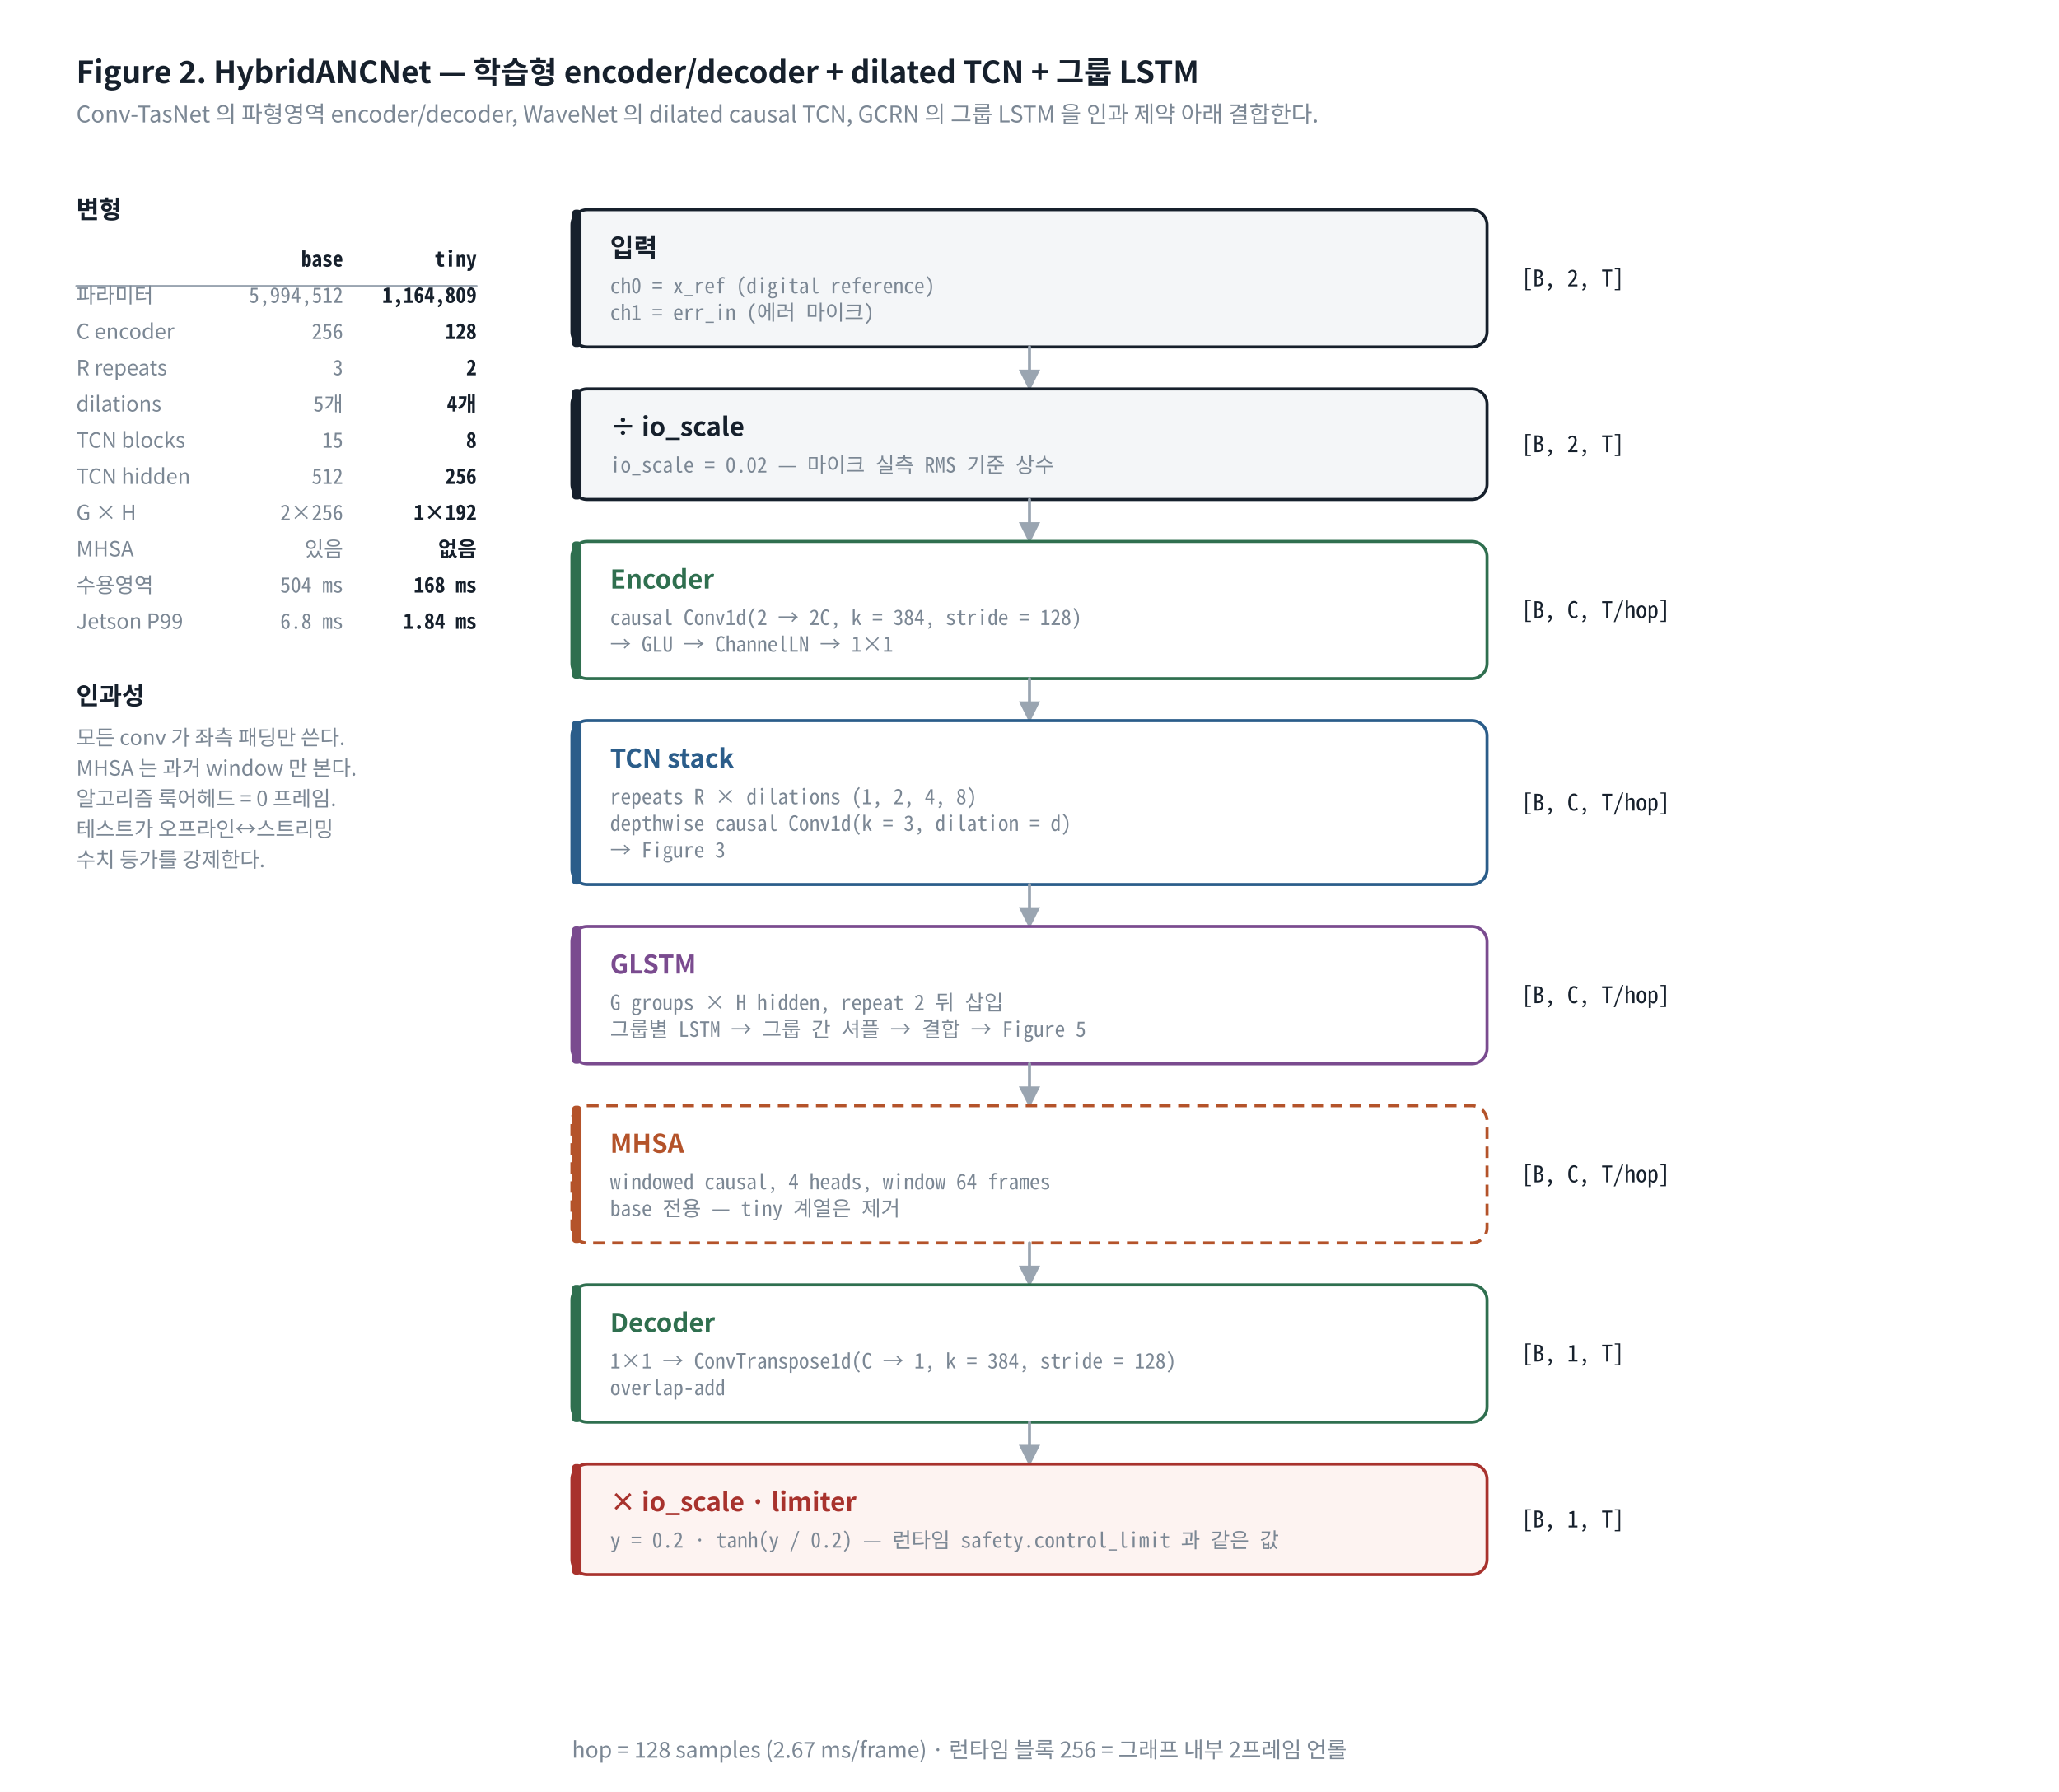
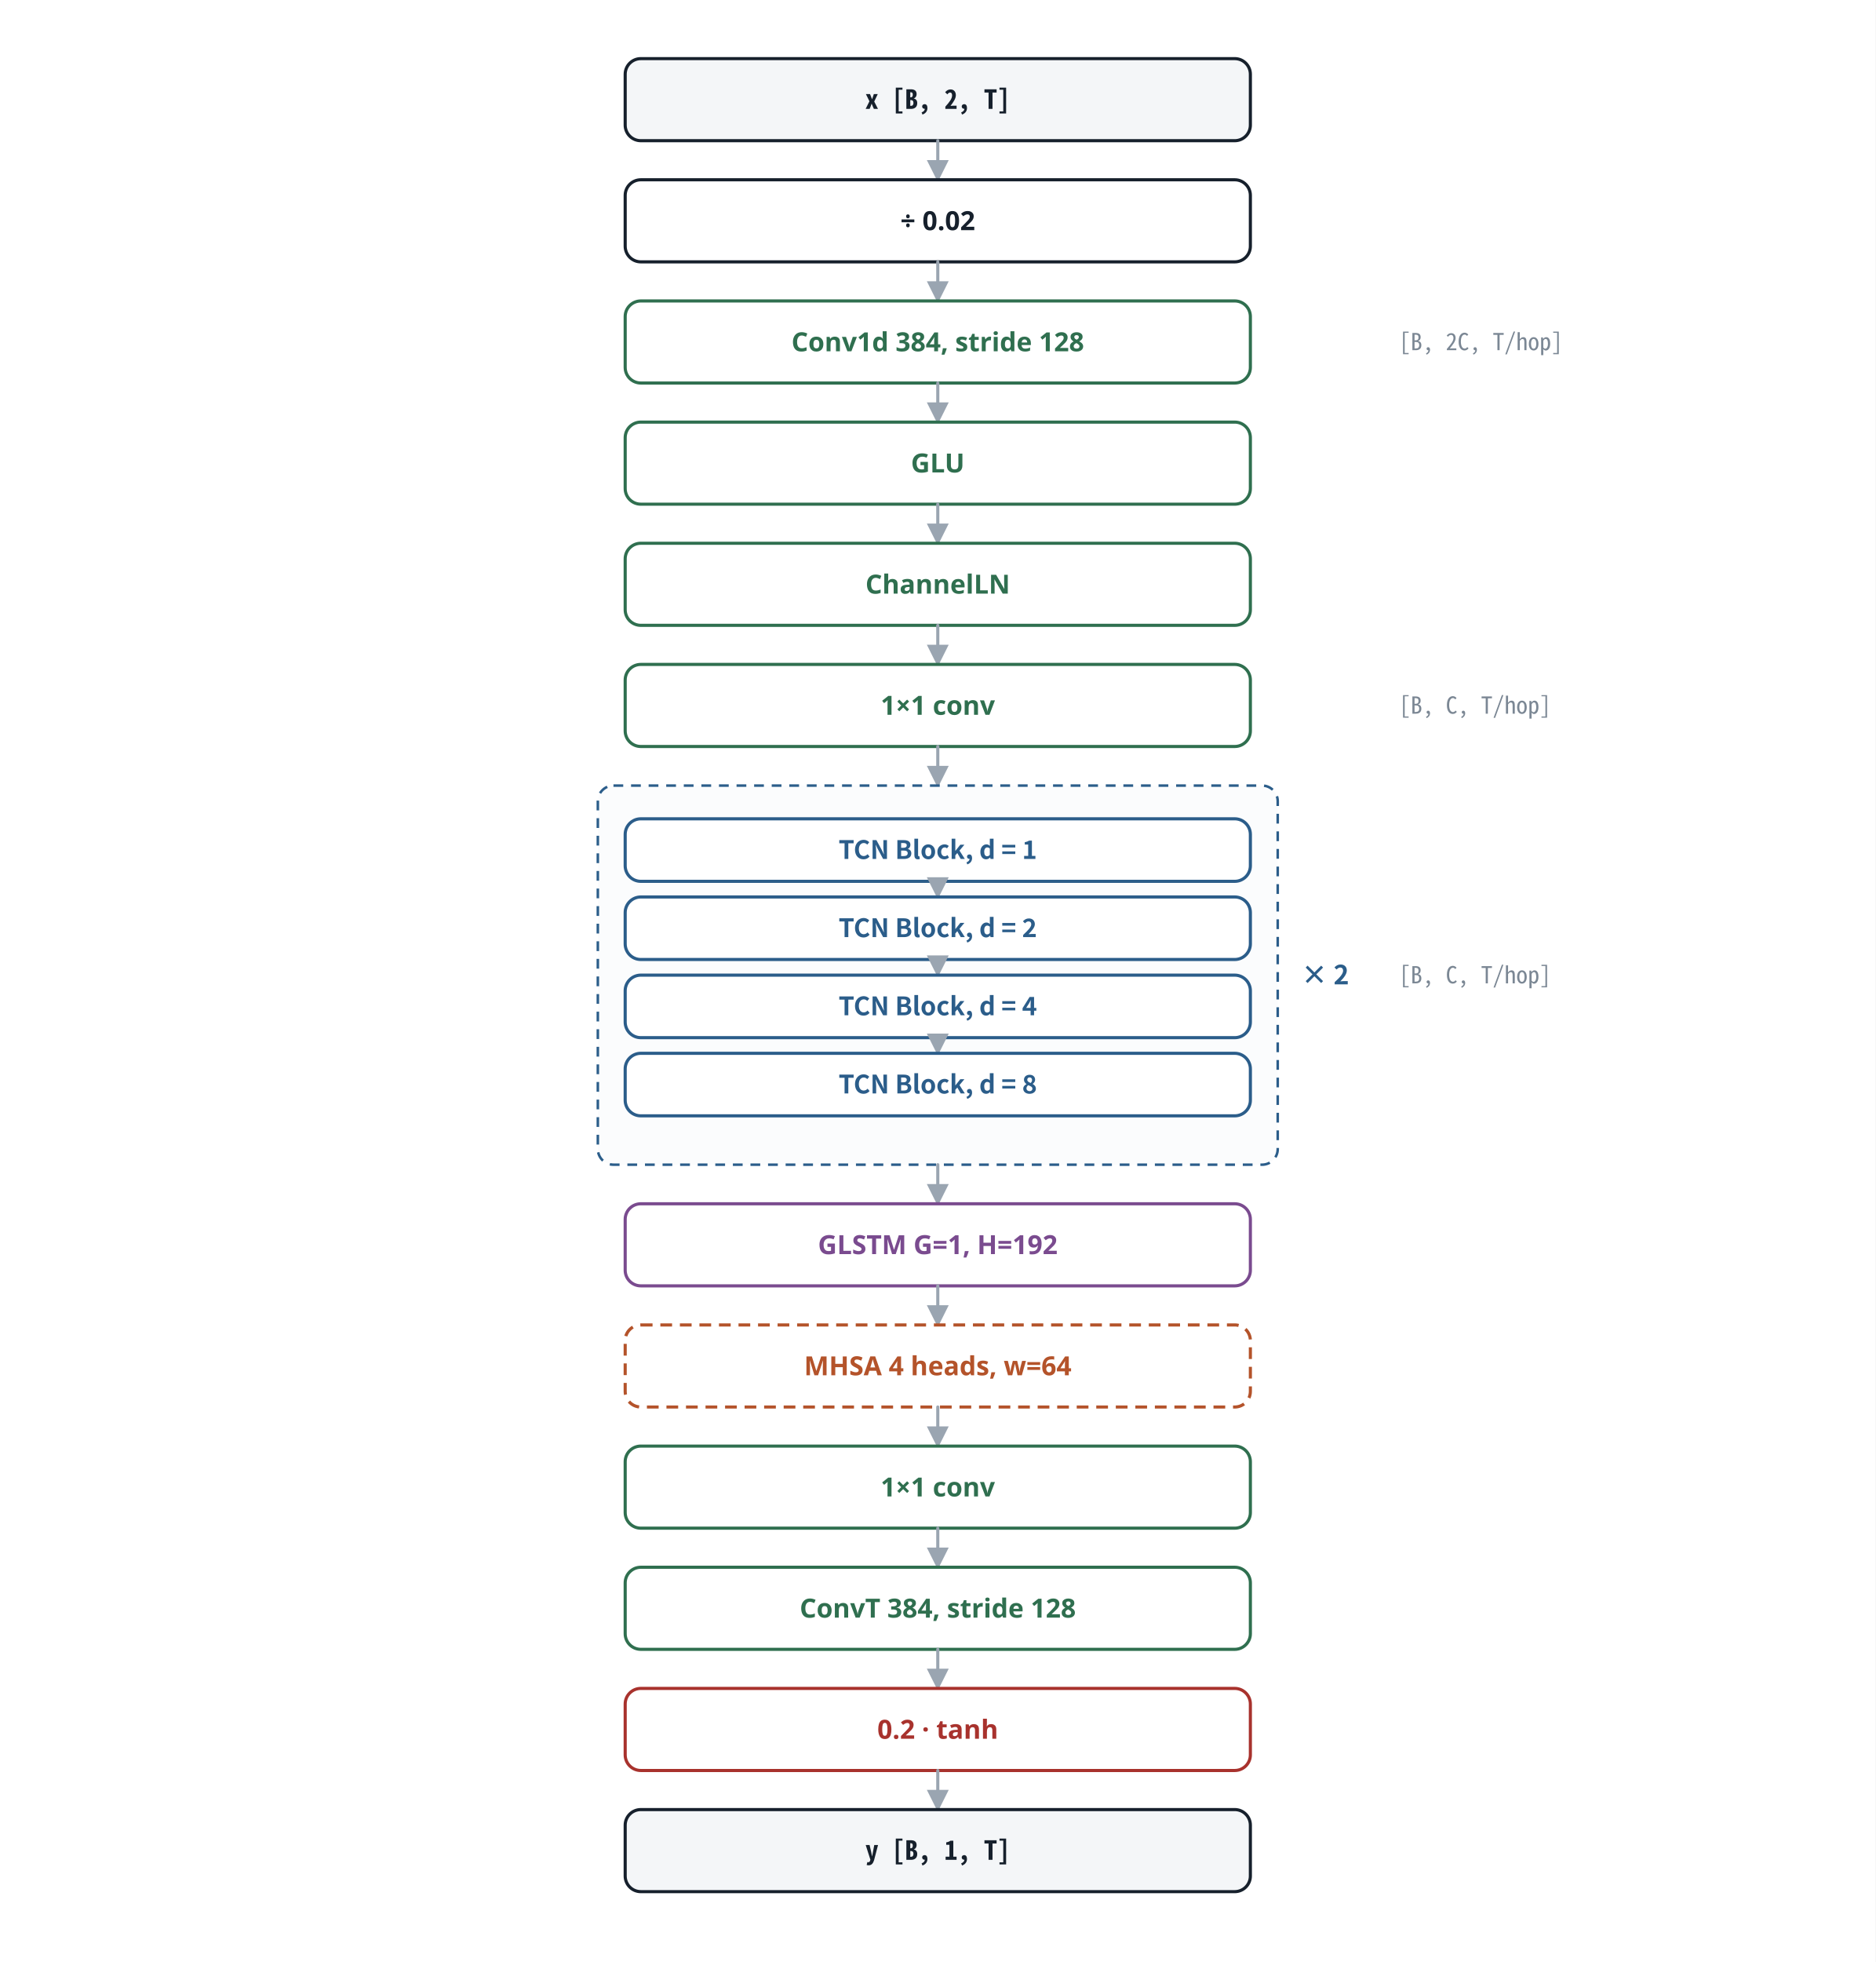
- <svg xmlns="http://www.w3.org/2000/svg" width="1080" height="940" viewBox="0 0 1080 940">
+ <svg xmlns="http://www.w3.org/2000/svg" width="960" height="1004" viewBox="0 0 960 1004">
  <defs>
    <marker id="arrow" viewBox="0 0 10 10" refX="9" refY="5" markerWidth="7" markerHeight="7" orient="auto-start-reverse">
      <path d="M 0 0 L 10 5 L 0 10 z" fill="#9aa5b1" />
    </marker>
  </defs>
-   <rect width="1080" height="940" fill="#ffffff" />
-   <text x="40.0" y="38.0" font-family="'Noto Sans CJK KR', 'Noto Sans KR', 'Malgun Gothic', 'Apple SD Gothic Neo', sans-serif" font-size="16" font-weight="700" fill="#16202c" fill-opacity="1.0" text-anchor="start" dominant-baseline="middle">Figure 2.  HybridANCNet — 학습형 encoder/decoder + dilated TCN + 그룹 LSTM</text>
-   <text x="40.0" y="60.0" font-family="'Noto Sans CJK KR', 'Noto Sans KR', 'Malgun Gothic', 'Apple SD Gothic Neo', sans-serif" font-size="12" font-weight="normal" fill="#7b8794" fill-opacity="1.0" text-anchor="start" dominant-baseline="middle">Conv-TasNet 의 파형영역 encoder/decoder, WaveNet 의 dilated causal TCN, GCRN 의 그룹 LSTM 을 인과 제약 아래 결합한다.</text>
-   <rect x="300.0" y="110.0" width="480.0" height="72.0" rx="8.0" fill="#f4f6f8" fill-opacity="1.0" stroke="#16202c" stroke-width="1.6" />
-   <rect x="300.0" y="110.0" width="5.0" height="72.0" rx="2.0" fill="#16202c" fill-opacity="1.0" stroke="#16202c" stroke-width="0" />
-   <text x="320.0" y="130.0" font-family="'Noto Sans CJK KR', 'Noto Sans KR', 'Malgun Gothic', 'Apple SD Gothic Neo', sans-serif" font-size="13.5" font-weight="700" fill="#16202c" fill-opacity="1.0" text-anchor="start" dominant-baseline="middle">입력</text>
-   <text x="320.0" y="150.0" font-family="'Noto Sans Mono CJK KR', 'DejaVu Sans Mono', Menlo, Consolas, monospace" font-size="11" font-weight="normal" fill="#7b8794" fill-opacity="1.0" text-anchor="start" dominant-baseline="middle">ch0 = x_ref (digital reference)</text>
-   <text x="320.0" y="164.0" font-family="'Noto Sans Mono CJK KR', 'DejaVu Sans Mono', Menlo, Consolas, monospace" font-size="11" font-weight="normal" fill="#7b8794" fill-opacity="1.0" text-anchor="start" dominant-baseline="middle">ch1 = err_in (에러 마이크)</text>
-   <text x="798.0" y="146.0" font-family="'Noto Sans Mono CJK KR', 'DejaVu Sans Mono', Menlo, Consolas, monospace" font-size="12" font-weight="normal" fill="#16202c" fill-opacity="1.0" text-anchor="start" dominant-baseline="middle">[B, 2, T]</text>
-   <line x1="540.0" y1="182.0" x2="540.0" y2="204.0" stroke="#9aa5b1" stroke-width="1.6" stroke-opacity="1.0" stroke-linecap="round" marker-end="url(#arrow)" />
-   <rect x="300.0" y="204.0" width="480.0" height="58.0" rx="8.0" fill="#f4f6f8" fill-opacity="1.0" stroke="#16202c" stroke-width="1.6" />
-   <rect x="300.0" y="204.0" width="5.0" height="58.0" rx="2.0" fill="#16202c" fill-opacity="1.0" stroke="#16202c" stroke-width="0" />
-   <text x="320.0" y="224.0" font-family="'Noto Sans CJK KR', 'Noto Sans KR', 'Malgun Gothic', 'Apple SD Gothic Neo', sans-serif" font-size="13.5" font-weight="700" fill="#16202c" fill-opacity="1.0" text-anchor="start" dominant-baseline="middle">÷ io_scale</text>
-   <text x="320.0" y="244.0" font-family="'Noto Sans Mono CJK KR', 'DejaVu Sans Mono', Menlo, Consolas, monospace" font-size="11" font-weight="normal" fill="#7b8794" fill-opacity="1.0" text-anchor="start" dominant-baseline="middle">io_scale = 0.02 — 마이크 실측 RMS 기준 상수</text>
-   <text x="798.0" y="233.0" font-family="'Noto Sans Mono CJK KR', 'DejaVu Sans Mono', Menlo, Consolas, monospace" font-size="12" font-weight="normal" fill="#16202c" fill-opacity="1.0" text-anchor="start" dominant-baseline="middle">[B, 2, T]</text>
-   <line x1="540.0" y1="262.0" x2="540.0" y2="284.0" stroke="#9aa5b1" stroke-width="1.6" stroke-opacity="1.0" stroke-linecap="round" marker-end="url(#arrow)" />
-   <rect x="300.0" y="284.0" width="480.0" height="72.0" rx="8.0" fill="#ffffff" fill-opacity="1.0" stroke="#2f6f4f" stroke-width="1.6" />
-   <rect x="300.0" y="284.0" width="5.0" height="72.0" rx="2.0" fill="#2f6f4f" fill-opacity="1.0" stroke="#2f6f4f" stroke-width="0" />
-   <text x="320.0" y="304.0" font-family="'Noto Sans CJK KR', 'Noto Sans KR', 'Malgun Gothic', 'Apple SD Gothic Neo', sans-serif" font-size="13.5" font-weight="700" fill="#2f6f4f" fill-opacity="1.0" text-anchor="start" dominant-baseline="middle">Encoder</text>
-   <text x="320.0" y="324.0" font-family="'Noto Sans Mono CJK KR', 'DejaVu Sans Mono', Menlo, Consolas, monospace" font-size="11" font-weight="normal" fill="#7b8794" fill-opacity="1.0" text-anchor="start" dominant-baseline="middle">causal Conv1d(2 → 2C,  k = 384,  stride = 128)</text>
-   <text x="320.0" y="338.0" font-family="'Noto Sans Mono CJK KR', 'DejaVu Sans Mono', Menlo, Consolas, monospace" font-size="11" font-weight="normal" fill="#7b8794" fill-opacity="1.0" text-anchor="start" dominant-baseline="middle">→ GLU → ChannelLN → 1×1</text>
-   <text x="798.0" y="320.0" font-family="'Noto Sans Mono CJK KR', 'DejaVu Sans Mono', Menlo, Consolas, monospace" font-size="12" font-weight="normal" fill="#16202c" fill-opacity="1.0" text-anchor="start" dominant-baseline="middle">[B, C, T/hop]</text>
-   <line x1="540.0" y1="356.0" x2="540.0" y2="378.0" stroke="#9aa5b1" stroke-width="1.6" stroke-opacity="1.0" stroke-linecap="round" marker-end="url(#arrow)" />
-   <rect x="300.0" y="378.0" width="480.0" height="86.0" rx="8.0" fill="#ffffff" fill-opacity="1.0" stroke="#2b5d8a" stroke-width="1.6" />
-   <rect x="300.0" y="378.0" width="5.0" height="86.0" rx="2.0" fill="#2b5d8a" fill-opacity="1.0" stroke="#2b5d8a" stroke-width="0" />
-   <text x="320.0" y="398.0" font-family="'Noto Sans CJK KR', 'Noto Sans KR', 'Malgun Gothic', 'Apple SD Gothic Neo', sans-serif" font-size="13.5" font-weight="700" fill="#2b5d8a" fill-opacity="1.0" text-anchor="start" dominant-baseline="middle">TCN stack</text>
-   <text x="320.0" y="418.0" font-family="'Noto Sans Mono CJK KR', 'DejaVu Sans Mono', Menlo, Consolas, monospace" font-size="11" font-weight="normal" fill="#7b8794" fill-opacity="1.0" text-anchor="start" dominant-baseline="middle">repeats R × dilations (1, 2, 4, 8)</text>
-   <text x="320.0" y="432.0" font-family="'Noto Sans Mono CJK KR', 'DejaVu Sans Mono', Menlo, Consolas, monospace" font-size="11" font-weight="normal" fill="#7b8794" fill-opacity="1.0" text-anchor="start" dominant-baseline="middle">depthwise causal Conv1d(k = 3, dilation = d)</text>
-   <text x="320.0" y="446.0" font-family="'Noto Sans Mono CJK KR', 'DejaVu Sans Mono', Menlo, Consolas, monospace" font-size="11" font-weight="normal" fill="#7b8794" fill-opacity="1.0" text-anchor="start" dominant-baseline="middle">→ Figure 3</text>
-   <text x="798.0" y="421.0" font-family="'Noto Sans Mono CJK KR', 'DejaVu Sans Mono', Menlo, Consolas, monospace" font-size="12" font-weight="normal" fill="#16202c" fill-opacity="1.0" text-anchor="start" dominant-baseline="middle">[B, C, T/hop]</text>
-   <line x1="540.0" y1="464.0" x2="540.0" y2="486.0" stroke="#9aa5b1" stroke-width="1.6" stroke-opacity="1.0" stroke-linecap="round" marker-end="url(#arrow)" />
-   <rect x="300.0" y="486.0" width="480.0" height="72.0" rx="8.0" fill="#ffffff" fill-opacity="1.0" stroke="#7a4b8f" stroke-width="1.6" />
-   <rect x="300.0" y="486.0" width="5.0" height="72.0" rx="2.0" fill="#7a4b8f" fill-opacity="1.0" stroke="#7a4b8f" stroke-width="0" />
-   <text x="320.0" y="506.0" font-family="'Noto Sans CJK KR', 'Noto Sans KR', 'Malgun Gothic', 'Apple SD Gothic Neo', sans-serif" font-size="13.5" font-weight="700" fill="#7a4b8f" fill-opacity="1.0" text-anchor="start" dominant-baseline="middle">GLSTM</text>
-   <text x="320.0" y="526.0" font-family="'Noto Sans Mono CJK KR', 'DejaVu Sans Mono', Menlo, Consolas, monospace" font-size="11" font-weight="normal" fill="#7b8794" fill-opacity="1.0" text-anchor="start" dominant-baseline="middle">G groups × H hidden,  repeat 2 뒤 삽입</text>
-   <text x="320.0" y="540.0" font-family="'Noto Sans Mono CJK KR', 'DejaVu Sans Mono', Menlo, Consolas, monospace" font-size="11" font-weight="normal" fill="#7b8794" fill-opacity="1.0" text-anchor="start" dominant-baseline="middle">그룹별 LSTM → 그룹 간 셔플 → 결합  → Figure 5</text>
-   <text x="798.0" y="522.0" font-family="'Noto Sans Mono CJK KR', 'DejaVu Sans Mono', Menlo, Consolas, monospace" font-size="12" font-weight="normal" fill="#16202c" fill-opacity="1.0" text-anchor="start" dominant-baseline="middle">[B, C, T/hop]</text>
-   <line x1="540.0" y1="558.0" x2="540.0" y2="580.0" stroke="#9aa5b1" stroke-width="1.6" stroke-opacity="1.0" stroke-linecap="round" marker-end="url(#arrow)" />
-   <rect x="300.0" y="580.0" width="480.0" height="72.0" rx="8.0" fill="#ffffff" fill-opacity="1.0" stroke="#b4532a" stroke-width="1.6" stroke-dasharray="6 4" />
-   <rect x="300.0" y="580.0" width="5.0" height="72.0" rx="2.0" fill="#b4532a" fill-opacity="1.0" stroke="#b4532a" stroke-width="0" />
-   <text x="320.0" y="600.0" font-family="'Noto Sans CJK KR', 'Noto Sans KR', 'Malgun Gothic', 'Apple SD Gothic Neo', sans-serif" font-size="13.5" font-weight="700" fill="#b4532a" fill-opacity="1.0" text-anchor="start" dominant-baseline="middle">MHSA</text>
-   <text x="320.0" y="620.0" font-family="'Noto Sans Mono CJK KR', 'DejaVu Sans Mono', Menlo, Consolas, monospace" font-size="11" font-weight="normal" fill="#7b8794" fill-opacity="1.0" text-anchor="start" dominant-baseline="middle">windowed causal, 4 heads, window 64 frames</text>
-   <text x="320.0" y="634.0" font-family="'Noto Sans Mono CJK KR', 'DejaVu Sans Mono', Menlo, Consolas, monospace" font-size="11" font-weight="normal" fill="#7b8794" fill-opacity="1.0" text-anchor="start" dominant-baseline="middle">base 전용 — tiny 계열은 제거</text>
-   <text x="798.0" y="616.0" font-family="'Noto Sans Mono CJK KR', 'DejaVu Sans Mono', Menlo, Consolas, monospace" font-size="12" font-weight="normal" fill="#16202c" fill-opacity="1.0" text-anchor="start" dominant-baseline="middle">[B, C, T/hop]</text>
-   <line x1="540.0" y1="652.0" x2="540.0" y2="674.0" stroke="#9aa5b1" stroke-width="1.6" stroke-opacity="1.0" stroke-linecap="round" marker-end="url(#arrow)" />
-   <rect x="300.0" y="674.0" width="480.0" height="72.0" rx="8.0" fill="#ffffff" fill-opacity="1.0" stroke="#2f6f4f" stroke-width="1.6" />
-   <rect x="300.0" y="674.0" width="5.0" height="72.0" rx="2.0" fill="#2f6f4f" fill-opacity="1.0" stroke="#2f6f4f" stroke-width="0" />
-   <text x="320.0" y="694.0" font-family="'Noto Sans CJK KR', 'Noto Sans KR', 'Malgun Gothic', 'Apple SD Gothic Neo', sans-serif" font-size="13.5" font-weight="700" fill="#2f6f4f" fill-opacity="1.0" text-anchor="start" dominant-baseline="middle">Decoder</text>
-   <text x="320.0" y="714.0" font-family="'Noto Sans Mono CJK KR', 'DejaVu Sans Mono', Menlo, Consolas, monospace" font-size="11" font-weight="normal" fill="#7b8794" fill-opacity="1.0" text-anchor="start" dominant-baseline="middle">1×1 → ConvTranspose1d(C → 1,  k = 384, stride = 128)</text>
-   <text x="320.0" y="728.0" font-family="'Noto Sans Mono CJK KR', 'DejaVu Sans Mono', Menlo, Consolas, monospace" font-size="11" font-weight="normal" fill="#7b8794" fill-opacity="1.0" text-anchor="start" dominant-baseline="middle">overlap-add</text>
-   <text x="798.0" y="710.0" font-family="'Noto Sans Mono CJK KR', 'DejaVu Sans Mono', Menlo, Consolas, monospace" font-size="12" font-weight="normal" fill="#16202c" fill-opacity="1.0" text-anchor="start" dominant-baseline="middle">[B, 1, T]</text>
-   <line x1="540.0" y1="746.0" x2="540.0" y2="768.0" stroke="#9aa5b1" stroke-width="1.6" stroke-opacity="1.0" stroke-linecap="round" marker-end="url(#arrow)" />
-   <rect x="300.0" y="768.0" width="480.0" height="58.0" rx="8.0" fill="#fdf3f1" fill-opacity="1.0" stroke="#a8322d" stroke-width="1.6" />
-   <rect x="300.0" y="768.0" width="5.0" height="58.0" rx="2.0" fill="#a8322d" fill-opacity="1.0" stroke="#a8322d" stroke-width="0" />
-   <text x="320.0" y="788.0" font-family="'Noto Sans CJK KR', 'Noto Sans KR', 'Malgun Gothic', 'Apple SD Gothic Neo', sans-serif" font-size="13.5" font-weight="700" fill="#a8322d" fill-opacity="1.0" text-anchor="start" dominant-baseline="middle">× io_scale · limiter</text>
-   <text x="320.0" y="808.0" font-family="'Noto Sans Mono CJK KR', 'DejaVu Sans Mono', Menlo, Consolas, monospace" font-size="11" font-weight="normal" fill="#7b8794" fill-opacity="1.0" text-anchor="start" dominant-baseline="middle">y = 0.2 · tanh(y / 0.2)  — 런타임 safety.control_limit 과 같은 값</text>
-   <text x="798.0" y="797.0" font-family="'Noto Sans Mono CJK KR', 'DejaVu Sans Mono', Menlo, Consolas, monospace" font-size="12" font-weight="normal" fill="#16202c" fill-opacity="1.0" text-anchor="start" dominant-baseline="middle">[B, 1, T]</text>
-   <text x="40.0" y="110.0" font-family="'Noto Sans CJK KR', 'Noto Sans KR', 'Malgun Gothic', 'Apple SD Gothic Neo', sans-serif" font-size="13" font-weight="700" fill="#16202c" fill-opacity="1.0" text-anchor="start" dominant-baseline="middle">변형</text>
-   <line x1="40.0" y1="150.0" x2="250.0" y2="150.0" stroke="#9aa5b1" stroke-width="1" stroke-opacity="1.0" stroke-linecap="round" />
-   <text x="40.0" y="136.0" font-family="'Noto Sans CJK KR', 'Noto Sans KR', 'Malgun Gothic', 'Apple SD Gothic Neo', sans-serif" font-size="11" font-weight="700" fill="#16202c" fill-opacity="1.0" text-anchor="start" dominant-baseline="middle" />
-   <text x="180.0" y="136.0" font-family="'Noto Sans Mono CJK KR', 'DejaVu Sans Mono', Menlo, Consolas, monospace" font-size="11" font-weight="700" fill="#16202c" fill-opacity="1.0" text-anchor="end" dominant-baseline="middle">base</text>
-   <text x="250.0" y="136.0" font-family="'Noto Sans Mono CJK KR', 'DejaVu Sans Mono', Menlo, Consolas, monospace" font-size="11" font-weight="700" fill="#16202c" fill-opacity="1.0" text-anchor="end" dominant-baseline="middle">tiny</text>
-   <text x="40.0" y="155.0" font-family="'Noto Sans CJK KR', 'Noto Sans KR', 'Malgun Gothic', 'Apple SD Gothic Neo', sans-serif" font-size="11" font-weight="normal" fill="#7b8794" fill-opacity="1.0" text-anchor="start" dominant-baseline="middle">파라미터</text>
-   <text x="180.0" y="155.0" font-family="'Noto Sans Mono CJK KR', 'DejaVu Sans Mono', Menlo, Consolas, monospace" font-size="11" font-weight="normal" fill="#7b8794" fill-opacity="1.0" text-anchor="end" dominant-baseline="middle">5,994,512</text>
-   <text x="250.0" y="155.0" font-family="'Noto Sans Mono CJK KR', 'DejaVu Sans Mono', Menlo, Consolas, monospace" font-size="11" font-weight="600" fill="#16202c" fill-opacity="1.0" text-anchor="end" dominant-baseline="middle">1,164,809</text>
-   <text x="40.0" y="174.0" font-family="'Noto Sans CJK KR', 'Noto Sans KR', 'Malgun Gothic', 'Apple SD Gothic Neo', sans-serif" font-size="11" font-weight="normal" fill="#7b8794" fill-opacity="1.0" text-anchor="start" dominant-baseline="middle">C  encoder</text>
-   <text x="180.0" y="174.0" font-family="'Noto Sans Mono CJK KR', 'DejaVu Sans Mono', Menlo, Consolas, monospace" font-size="11" font-weight="normal" fill="#7b8794" fill-opacity="1.0" text-anchor="end" dominant-baseline="middle">256</text>
-   <text x="250.0" y="174.0" font-family="'Noto Sans Mono CJK KR', 'DejaVu Sans Mono', Menlo, Consolas, monospace" font-size="11" font-weight="600" fill="#16202c" fill-opacity="1.0" text-anchor="end" dominant-baseline="middle">128</text>
-   <text x="40.0" y="193.0" font-family="'Noto Sans CJK KR', 'Noto Sans KR', 'Malgun Gothic', 'Apple SD Gothic Neo', sans-serif" font-size="11" font-weight="normal" fill="#7b8794" fill-opacity="1.0" text-anchor="start" dominant-baseline="middle">R  repeats</text>
-   <text x="180.0" y="193.0" font-family="'Noto Sans Mono CJK KR', 'DejaVu Sans Mono', Menlo, Consolas, monospace" font-size="11" font-weight="normal" fill="#7b8794" fill-opacity="1.0" text-anchor="end" dominant-baseline="middle">3</text>
-   <text x="250.0" y="193.0" font-family="'Noto Sans Mono CJK KR', 'DejaVu Sans Mono', Menlo, Consolas, monospace" font-size="11" font-weight="600" fill="#16202c" fill-opacity="1.0" text-anchor="end" dominant-baseline="middle">2</text>
-   <text x="40.0" y="212.0" font-family="'Noto Sans CJK KR', 'Noto Sans KR', 'Malgun Gothic', 'Apple SD Gothic Neo', sans-serif" font-size="11" font-weight="normal" fill="#7b8794" fill-opacity="1.0" text-anchor="start" dominant-baseline="middle">dilations</text>
-   <text x="180.0" y="212.0" font-family="'Noto Sans Mono CJK KR', 'DejaVu Sans Mono', Menlo, Consolas, monospace" font-size="11" font-weight="normal" fill="#7b8794" fill-opacity="1.0" text-anchor="end" dominant-baseline="middle">5개</text>
-   <text x="250.0" y="212.0" font-family="'Noto Sans Mono CJK KR', 'DejaVu Sans Mono', Menlo, Consolas, monospace" font-size="11" font-weight="600" fill="#16202c" fill-opacity="1.0" text-anchor="end" dominant-baseline="middle">4개</text>
-   <text x="40.0" y="231.0" font-family="'Noto Sans CJK KR', 'Noto Sans KR', 'Malgun Gothic', 'Apple SD Gothic Neo', sans-serif" font-size="11" font-weight="normal" fill="#7b8794" fill-opacity="1.0" text-anchor="start" dominant-baseline="middle">TCN blocks</text>
-   <text x="180.0" y="231.0" font-family="'Noto Sans Mono CJK KR', 'DejaVu Sans Mono', Menlo, Consolas, monospace" font-size="11" font-weight="normal" fill="#7b8794" fill-opacity="1.0" text-anchor="end" dominant-baseline="middle">15</text>
-   <text x="250.0" y="231.0" font-family="'Noto Sans Mono CJK KR', 'DejaVu Sans Mono', Menlo, Consolas, monospace" font-size="11" font-weight="600" fill="#16202c" fill-opacity="1.0" text-anchor="end" dominant-baseline="middle">8</text>
-   <text x="40.0" y="250.0" font-family="'Noto Sans CJK KR', 'Noto Sans KR', 'Malgun Gothic', 'Apple SD Gothic Neo', sans-serif" font-size="11" font-weight="normal" fill="#7b8794" fill-opacity="1.0" text-anchor="start" dominant-baseline="middle">TCN hidden</text>
-   <text x="180.0" y="250.0" font-family="'Noto Sans Mono CJK KR', 'DejaVu Sans Mono', Menlo, Consolas, monospace" font-size="11" font-weight="normal" fill="#7b8794" fill-opacity="1.0" text-anchor="end" dominant-baseline="middle">512</text>
-   <text x="250.0" y="250.0" font-family="'Noto Sans Mono CJK KR', 'DejaVu Sans Mono', Menlo, Consolas, monospace" font-size="11" font-weight="600" fill="#16202c" fill-opacity="1.0" text-anchor="end" dominant-baseline="middle">256</text>
-   <text x="40.0" y="269.0" font-family="'Noto Sans CJK KR', 'Noto Sans KR', 'Malgun Gothic', 'Apple SD Gothic Neo', sans-serif" font-size="11" font-weight="normal" fill="#7b8794" fill-opacity="1.0" text-anchor="start" dominant-baseline="middle">G × H</text>
-   <text x="180.0" y="269.0" font-family="'Noto Sans Mono CJK KR', 'DejaVu Sans Mono', Menlo, Consolas, monospace" font-size="11" font-weight="normal" fill="#7b8794" fill-opacity="1.0" text-anchor="end" dominant-baseline="middle">2×256</text>
-   <text x="250.0" y="269.0" font-family="'Noto Sans Mono CJK KR', 'DejaVu Sans Mono', Menlo, Consolas, monospace" font-size="11" font-weight="600" fill="#16202c" fill-opacity="1.0" text-anchor="end" dominant-baseline="middle">1×192</text>
-   <text x="40.0" y="288.0" font-family="'Noto Sans CJK KR', 'Noto Sans KR', 'Malgun Gothic', 'Apple SD Gothic Neo', sans-serif" font-size="11" font-weight="normal" fill="#7b8794" fill-opacity="1.0" text-anchor="start" dominant-baseline="middle">MHSA</text>
-   <text x="180.0" y="288.0" font-family="'Noto Sans Mono CJK KR', 'DejaVu Sans Mono', Menlo, Consolas, monospace" font-size="11" font-weight="normal" fill="#7b8794" fill-opacity="1.0" text-anchor="end" dominant-baseline="middle">있음</text>
-   <text x="250.0" y="288.0" font-family="'Noto Sans Mono CJK KR', 'DejaVu Sans Mono', Menlo, Consolas, monospace" font-size="11" font-weight="600" fill="#16202c" fill-opacity="1.0" text-anchor="end" dominant-baseline="middle">없음</text>
-   <text x="40.0" y="307.0" font-family="'Noto Sans CJK KR', 'Noto Sans KR', 'Malgun Gothic', 'Apple SD Gothic Neo', sans-serif" font-size="11" font-weight="normal" fill="#7b8794" fill-opacity="1.0" text-anchor="start" dominant-baseline="middle">수용영역</text>
-   <text x="180.0" y="307.0" font-family="'Noto Sans Mono CJK KR', 'DejaVu Sans Mono', Menlo, Consolas, monospace" font-size="11" font-weight="normal" fill="#7b8794" fill-opacity="1.0" text-anchor="end" dominant-baseline="middle">504 ms</text>
-   <text x="250.0" y="307.0" font-family="'Noto Sans Mono CJK KR', 'DejaVu Sans Mono', Menlo, Consolas, monospace" font-size="11" font-weight="600" fill="#16202c" fill-opacity="1.0" text-anchor="end" dominant-baseline="middle">168 ms</text>
-   <text x="40.0" y="326.0" font-family="'Noto Sans CJK KR', 'Noto Sans KR', 'Malgun Gothic', 'Apple SD Gothic Neo', sans-serif" font-size="11" font-weight="normal" fill="#7b8794" fill-opacity="1.0" text-anchor="start" dominant-baseline="middle">Jetson P99</text>
-   <text x="180.0" y="326.0" font-family="'Noto Sans Mono CJK KR', 'DejaVu Sans Mono', Menlo, Consolas, monospace" font-size="11" font-weight="normal" fill="#7b8794" fill-opacity="1.0" text-anchor="end" dominant-baseline="middle">6.8 ms</text>
-   <text x="250.0" y="326.0" font-family="'Noto Sans Mono CJK KR', 'DejaVu Sans Mono', Menlo, Consolas, monospace" font-size="11" font-weight="600" fill="#16202c" fill-opacity="1.0" text-anchor="end" dominant-baseline="middle">1.84 ms</text>
-   <text x="40.0" y="365.0" font-family="'Noto Sans CJK KR', 'Noto Sans KR', 'Malgun Gothic', 'Apple SD Gothic Neo', sans-serif" font-size="13" font-weight="700" fill="#16202c" fill-opacity="1.0" text-anchor="start" dominant-baseline="middle">인과성</text>
-   <text x="40.0" y="387.0" font-family="'Noto Sans CJK KR', 'Noto Sans KR', 'Malgun Gothic', 'Apple SD Gothic Neo', sans-serif" font-size="11" font-weight="normal" fill="#7b8794" fill-opacity="1.0" text-anchor="start" dominant-baseline="middle">모든 conv 가 좌측 패딩만 쓴다.</text>
-   <text x="40.0" y="403.0" font-family="'Noto Sans CJK KR', 'Noto Sans KR', 'Malgun Gothic', 'Apple SD Gothic Neo', sans-serif" font-size="11" font-weight="normal" fill="#7b8794" fill-opacity="1.0" text-anchor="start" dominant-baseline="middle">MHSA 는 과거 window 만 본다.</text>
-   <text x="40.0" y="419.0" font-family="'Noto Sans CJK KR', 'Noto Sans KR', 'Malgun Gothic', 'Apple SD Gothic Neo', sans-serif" font-size="11" font-weight="normal" fill="#7b8794" fill-opacity="1.0" text-anchor="start" dominant-baseline="middle">알고리즘 룩어헤드 = 0 프레임.</text>
-   <text x="40.0" y="435.0" font-family="'Noto Sans CJK KR', 'Noto Sans KR', 'Malgun Gothic', 'Apple SD Gothic Neo', sans-serif" font-size="11" font-weight="normal" fill="#7b8794" fill-opacity="1.0" text-anchor="start" dominant-baseline="middle">테스트가 오프라인↔스트리밍</text>
-   <text x="40.0" y="451.0" font-family="'Noto Sans CJK KR', 'Noto Sans KR', 'Malgun Gothic', 'Apple SD Gothic Neo', sans-serif" font-size="11" font-weight="normal" fill="#7b8794" fill-opacity="1.0" text-anchor="start" dominant-baseline="middle">수치 등가를 강제한다.</text>
-   <text x="300.0" y="918.0" font-family="'Noto Sans CJK KR', 'Noto Sans KR', 'Malgun Gothic', 'Apple SD Gothic Neo', sans-serif" font-size="11.5" font-weight="normal" fill="#7b8794" fill-opacity="1.0" text-anchor="start" dominant-baseline="middle">hop = 128 samples (2.67 ms/frame) · 런타임 블록 256 = 그래프 내부 2프레임 언롤</text>
+   <rect width="960" height="1004" fill="#ffffff" />
+   <rect x="320.0" y="30.0" width="320.0" height="42.0" rx="8.0" fill="#f4f6f8" fill-opacity="1.0" stroke="#16202c" stroke-width="1.6" />
+   <text x="480.0" y="51.0" font-family="'Noto Sans Mono CJK KR', 'DejaVu Sans Mono', Menlo, Consolas, monospace" font-size="13.5" font-weight="700" fill="#16202c" fill-opacity="1.0" text-anchor="middle" dominant-baseline="middle">x   [B, 2, T]</text>
+   <line x1="480.0" y1="72.0" x2="480.0" y2="92.0" stroke="#9aa5b1" stroke-width="1.6" stroke-opacity="1.0" stroke-linecap="round" marker-end="url(#arrow)" />
+   <rect x="320.0" y="92.0" width="320.0" height="42.0" rx="8.0" fill="#ffffff" fill-opacity="1.0" stroke="#16202c" stroke-width="1.6" />
+   <text x="480.0" y="113.0" font-family="None" font-size="13.5" font-weight="700" fill="#16202c" fill-opacity="1.0" text-anchor="middle" dominant-baseline="middle">÷ 0.02</text>
+   <line x1="480.0" y1="134.0" x2="480.0" y2="154.0" stroke="#9aa5b1" stroke-width="1.6" stroke-opacity="1.0" stroke-linecap="round" marker-end="url(#arrow)" />
+   <rect x="320.0" y="154.0" width="320.0" height="42.0" rx="8.0" fill="#ffffff" fill-opacity="1.0" stroke="#2f6f4f" stroke-width="1.6" />
+   <text x="480.0" y="175.0" font-family="None" font-size="13.5" font-weight="700" fill="#2f6f4f" fill-opacity="1.0" text-anchor="middle" dominant-baseline="middle">Conv1d 384, stride 128</text>
+   <text x="716.0" y="175.0" font-family="'Noto Sans Mono CJK KR', 'DejaVu Sans Mono', Menlo, Consolas, monospace" font-size="12" font-weight="normal" fill="#7b8794" fill-opacity="1.0" text-anchor="start" dominant-baseline="middle">[B, 2C, T/hop]</text>
+   <line x1="480.0" y1="196.0" x2="480.0" y2="216.0" stroke="#9aa5b1" stroke-width="1.6" stroke-opacity="1.0" stroke-linecap="round" marker-end="url(#arrow)" />
+   <rect x="320.0" y="216.0" width="320.0" height="42.0" rx="8.0" fill="#ffffff" fill-opacity="1.0" stroke="#2f6f4f" stroke-width="1.6" />
+   <text x="480.0" y="237.0" font-family="None" font-size="13.5" font-weight="700" fill="#2f6f4f" fill-opacity="1.0" text-anchor="middle" dominant-baseline="middle">GLU</text>
+   <line x1="480.0" y1="258.0" x2="480.0" y2="278.0" stroke="#9aa5b1" stroke-width="1.6" stroke-opacity="1.0" stroke-linecap="round" marker-end="url(#arrow)" />
+   <rect x="320.0" y="278.0" width="320.0" height="42.0" rx="8.0" fill="#ffffff" fill-opacity="1.0" stroke="#2f6f4f" stroke-width="1.6" />
+   <text x="480.0" y="299.0" font-family="None" font-size="13.5" font-weight="700" fill="#2f6f4f" fill-opacity="1.0" text-anchor="middle" dominant-baseline="middle">ChannelLN</text>
+   <line x1="480.0" y1="320.0" x2="480.0" y2="340.0" stroke="#9aa5b1" stroke-width="1.6" stroke-opacity="1.0" stroke-linecap="round" marker-end="url(#arrow)" />
+   <rect x="320.0" y="340.0" width="320.0" height="42.0" rx="8.0" fill="#ffffff" fill-opacity="1.0" stroke="#2f6f4f" stroke-width="1.6" />
+   <text x="480.0" y="361.0" font-family="None" font-size="13.5" font-weight="700" fill="#2f6f4f" fill-opacity="1.0" text-anchor="middle" dominant-baseline="middle">1×1 conv</text>
+   <text x="716.0" y="361.0" font-family="'Noto Sans Mono CJK KR', 'DejaVu Sans Mono', Menlo, Consolas, monospace" font-size="12" font-weight="normal" fill="#7b8794" fill-opacity="1.0" text-anchor="start" dominant-baseline="middle">[B, C, T/hop]</text>
+   <line x1="480.0" y1="382.0" x2="480.0" y2="402.0" stroke="#9aa5b1" stroke-width="1.6" stroke-opacity="1.0" stroke-linecap="round" marker-end="url(#arrow)" />
+   <rect x="306.0" y="402.0" width="348.0" height="194.0" rx="8.0" fill="#fbfcfd" fill-opacity="1.0" stroke="#2b5d8a" stroke-width="1.3" stroke-dasharray="5 4" />
+   <text x="666.0" y="499.0" font-family="'Noto Sans CJK KR', 'Noto Sans KR', 'Malgun Gothic', 'Apple SD Gothic Neo', sans-serif" font-size="13.5" font-weight="700" fill="#2b5d8a" fill-opacity="1.0" text-anchor="start" dominant-baseline="middle">× 2</text>
+   <rect x="320.0" y="419.0" width="320.0" height="32.0" rx="8.0" fill="#ffffff" fill-opacity="1.0" stroke="#2b5d8a" stroke-width="1.6" />
+   <text x="480.0" y="435.0" font-family="'Noto Sans CJK KR', 'Noto Sans KR', 'Malgun Gothic', 'Apple SD Gothic Neo', sans-serif" font-size="13" font-weight="600" fill="#2b5d8a" fill-opacity="1.0" text-anchor="middle" dominant-baseline="middle">TCN Block,  d = 1</text>
+   <line x1="480.0" y1="451.0" x2="480.0" y2="459.0" stroke="#9aa5b1" stroke-width="1.6" stroke-opacity="1.0" stroke-linecap="round" marker-end="url(#arrow)" />
+   <rect x="320.0" y="459.0" width="320.0" height="32.0" rx="8.0" fill="#ffffff" fill-opacity="1.0" stroke="#2b5d8a" stroke-width="1.6" />
+   <text x="480.0" y="475.0" font-family="'Noto Sans CJK KR', 'Noto Sans KR', 'Malgun Gothic', 'Apple SD Gothic Neo', sans-serif" font-size="13" font-weight="600" fill="#2b5d8a" fill-opacity="1.0" text-anchor="middle" dominant-baseline="middle">TCN Block,  d = 2</text>
+   <line x1="480.0" y1="491.0" x2="480.0" y2="499.0" stroke="#9aa5b1" stroke-width="1.6" stroke-opacity="1.0" stroke-linecap="round" marker-end="url(#arrow)" />
+   <rect x="320.0" y="499.0" width="320.0" height="32.0" rx="8.0" fill="#ffffff" fill-opacity="1.0" stroke="#2b5d8a" stroke-width="1.6" />
+   <text x="480.0" y="515.0" font-family="'Noto Sans CJK KR', 'Noto Sans KR', 'Malgun Gothic', 'Apple SD Gothic Neo', sans-serif" font-size="13" font-weight="600" fill="#2b5d8a" fill-opacity="1.0" text-anchor="middle" dominant-baseline="middle">TCN Block,  d = 4</text>
+   <line x1="480.0" y1="531.0" x2="480.0" y2="539.0" stroke="#9aa5b1" stroke-width="1.6" stroke-opacity="1.0" stroke-linecap="round" marker-end="url(#arrow)" />
+   <rect x="320.0" y="539.0" width="320.0" height="32.0" rx="8.0" fill="#ffffff" fill-opacity="1.0" stroke="#2b5d8a" stroke-width="1.6" />
+   <text x="480.0" y="555.0" font-family="'Noto Sans CJK KR', 'Noto Sans KR', 'Malgun Gothic', 'Apple SD Gothic Neo', sans-serif" font-size="13" font-weight="600" fill="#2b5d8a" fill-opacity="1.0" text-anchor="middle" dominant-baseline="middle">TCN Block,  d = 8</text>
+   <text x="716.0" y="499.0" font-family="'Noto Sans Mono CJK KR', 'DejaVu Sans Mono', Menlo, Consolas, monospace" font-size="12" font-weight="normal" fill="#7b8794" fill-opacity="1.0" text-anchor="start" dominant-baseline="middle">[B, C, T/hop]</text>
+   <line x1="480.0" y1="596.0" x2="480.0" y2="616.0" stroke="#9aa5b1" stroke-width="1.6" stroke-opacity="1.0" stroke-linecap="round" marker-end="url(#arrow)" />
+   <rect x="320.0" y="616.0" width="320.0" height="42.0" rx="8.0" fill="#ffffff" fill-opacity="1.0" stroke="#7a4b8f" stroke-width="1.6" />
+   <text x="480.0" y="637.0" font-family="None" font-size="13.5" font-weight="700" fill="#7a4b8f" fill-opacity="1.0" text-anchor="middle" dominant-baseline="middle">GLSTM  G=1, H=192</text>
+   <line x1="480.0" y1="658.0" x2="480.0" y2="678.0" stroke="#9aa5b1" stroke-width="1.6" stroke-opacity="1.0" stroke-linecap="round" marker-end="url(#arrow)" />
+   <rect x="320.0" y="678.0" width="320.0" height="42.0" rx="8.0" fill="#ffffff" fill-opacity="1.0" stroke="#b4532a" stroke-width="1.6" stroke-dasharray="6 4" />
+   <text x="480.0" y="699.0" font-family="None" font-size="13.5" font-weight="700" fill="#b4532a" fill-opacity="1.0" text-anchor="middle" dominant-baseline="middle">MHSA  4 heads, w=64</text>
+   <line x1="480.0" y1="720.0" x2="480.0" y2="740.0" stroke="#9aa5b1" stroke-width="1.6" stroke-opacity="1.0" stroke-linecap="round" marker-end="url(#arrow)" />
+   <rect x="320.0" y="740.0" width="320.0" height="42.0" rx="8.0" fill="#ffffff" fill-opacity="1.0" stroke="#2f6f4f" stroke-width="1.6" />
+   <text x="480.0" y="761.0" font-family="None" font-size="13.5" font-weight="700" fill="#2f6f4f" fill-opacity="1.0" text-anchor="middle" dominant-baseline="middle">1×1 conv</text>
+   <line x1="480.0" y1="782.0" x2="480.0" y2="802.0" stroke="#9aa5b1" stroke-width="1.6" stroke-opacity="1.0" stroke-linecap="round" marker-end="url(#arrow)" />
+   <rect x="320.0" y="802.0" width="320.0" height="42.0" rx="8.0" fill="#ffffff" fill-opacity="1.0" stroke="#2f6f4f" stroke-width="1.6" />
+   <text x="480.0" y="823.0" font-family="None" font-size="13.5" font-weight="700" fill="#2f6f4f" fill-opacity="1.0" text-anchor="middle" dominant-baseline="middle">ConvT 384, stride 128</text>
+   <line x1="480.0" y1="844.0" x2="480.0" y2="864.0" stroke="#9aa5b1" stroke-width="1.6" stroke-opacity="1.0" stroke-linecap="round" marker-end="url(#arrow)" />
+   <rect x="320.0" y="864.0" width="320.0" height="42.0" rx="8.0" fill="#ffffff" fill-opacity="1.0" stroke="#a8322d" stroke-width="1.6" />
+   <text x="480.0" y="885.0" font-family="None" font-size="13.5" font-weight="700" fill="#a8322d" fill-opacity="1.0" text-anchor="middle" dominant-baseline="middle">0.2 · tanh</text>
+   <line x1="480.0" y1="906.0" x2="480.0" y2="926.0" stroke="#9aa5b1" stroke-width="1.6" stroke-opacity="1.0" stroke-linecap="round" marker-end="url(#arrow)" />
+   <rect x="320.0" y="926.0" width="320.0" height="42.0" rx="8.0" fill="#f4f6f8" fill-opacity="1.0" stroke="#16202c" stroke-width="1.6" />
+   <text x="480.0" y="947.0" font-family="'Noto Sans Mono CJK KR', 'DejaVu Sans Mono', Menlo, Consolas, monospace" font-size="13.5" font-weight="700" fill="#16202c" fill-opacity="1.0" text-anchor="middle" dominant-baseline="middle">y   [B, 1, T]</text>
</svg>
